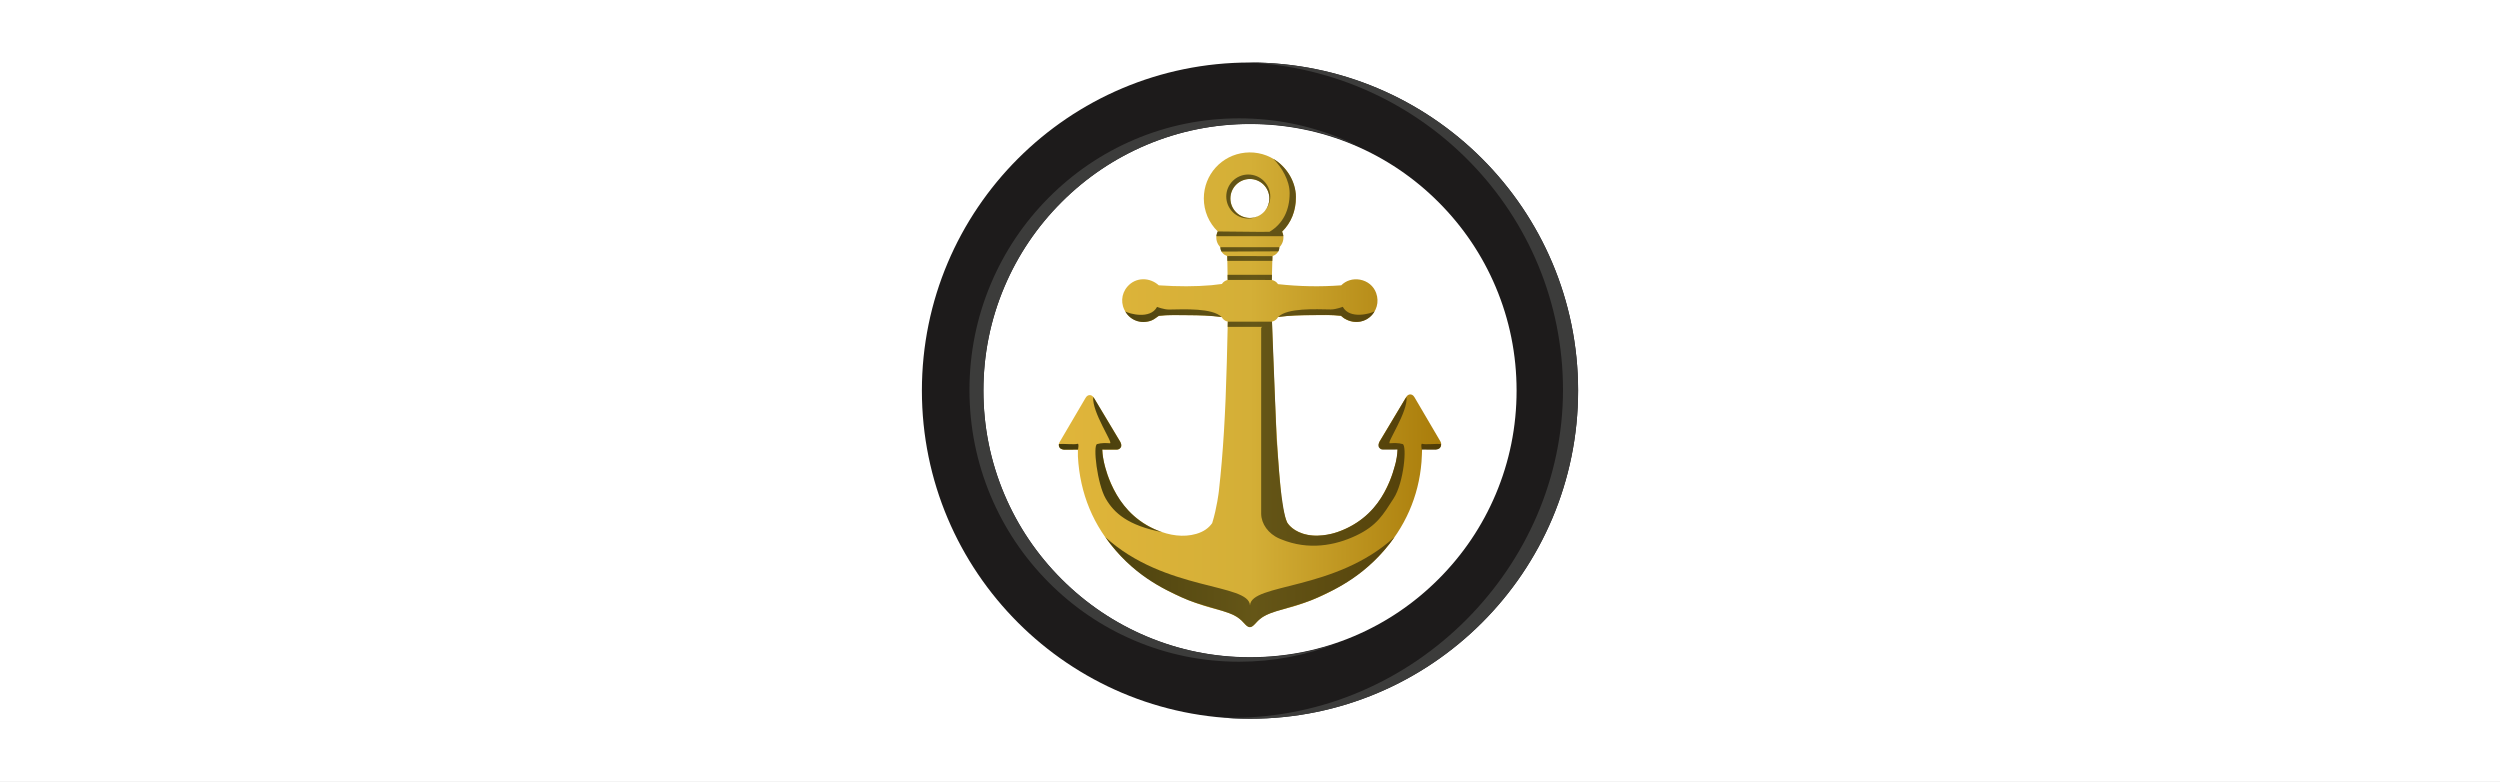
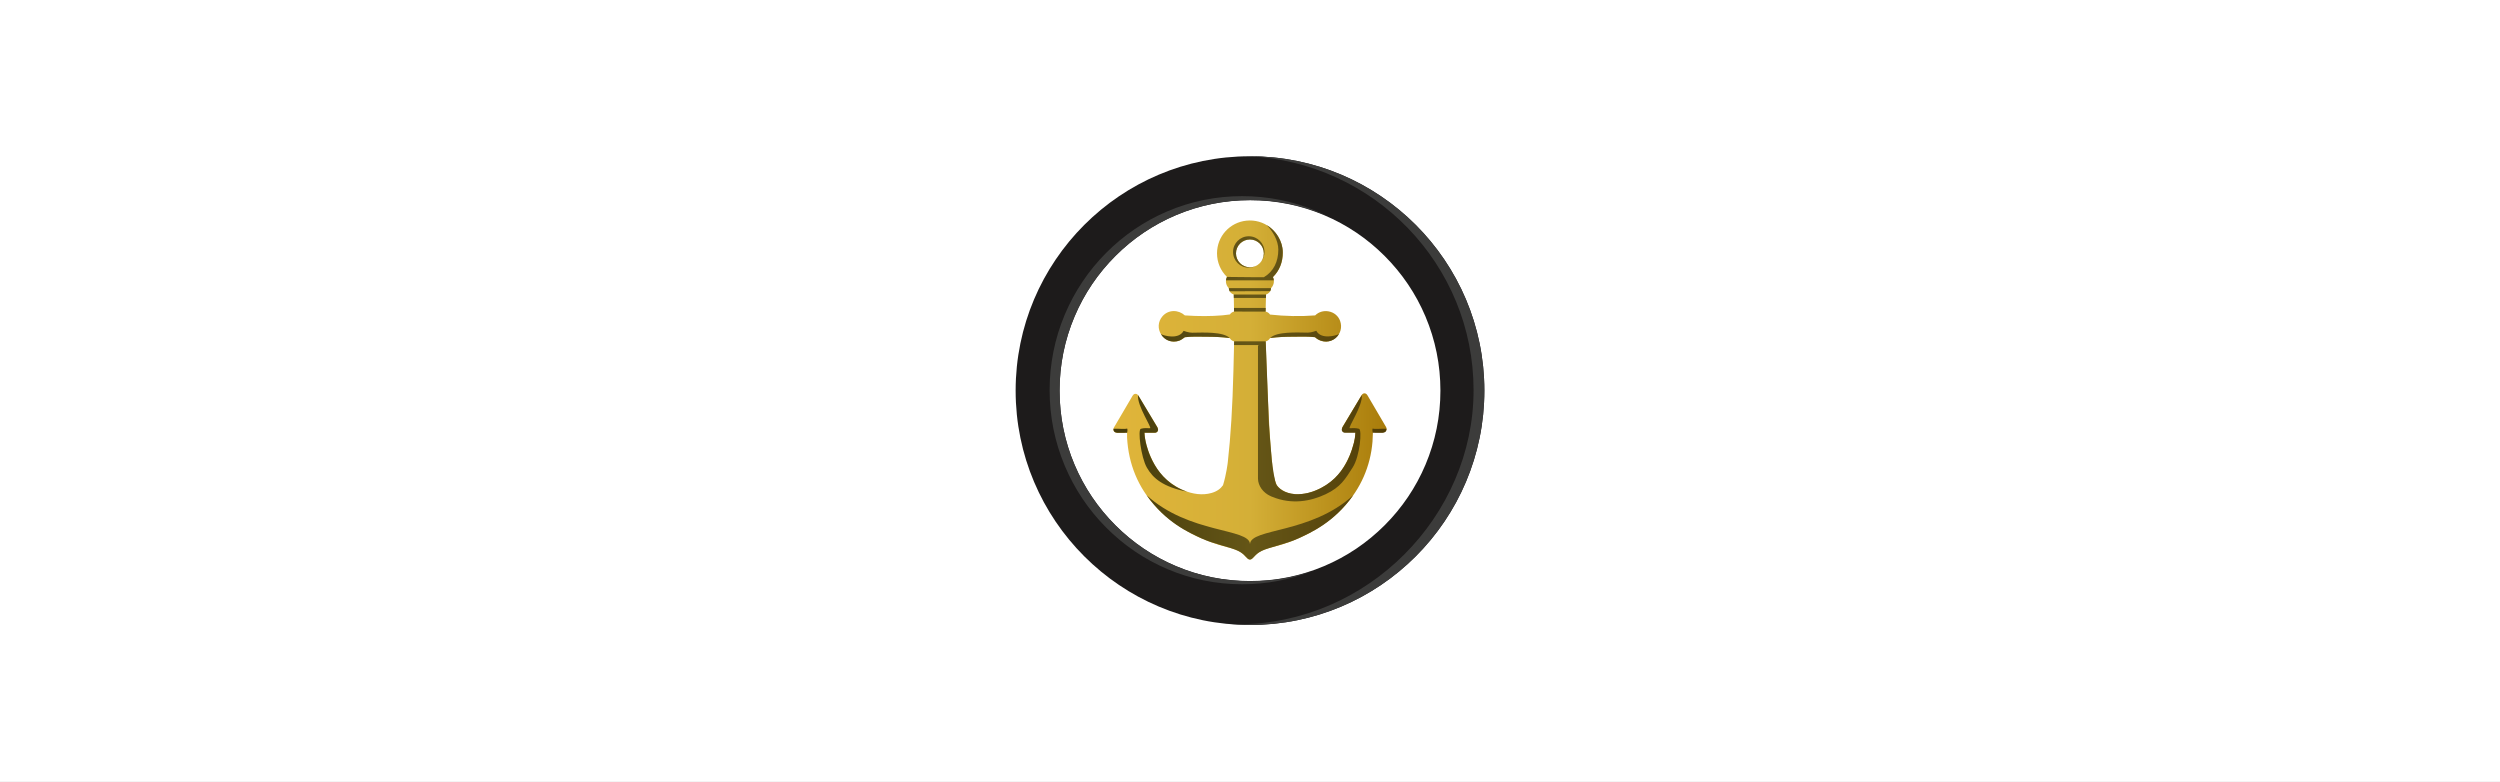
<svg xmlns="http://www.w3.org/2000/svg" width="1600" height="500" viewBox="0 0 1600 500">
  <rect width="1600" height="500" fill="#ffffff" />
-   <svg x="590.0" y="40.0" width="420" height="420" viewBox="0 0 960 960.05">
+   <svg x="650.0" y="100.0" width="300" height="300" viewBox="0 0 960 960.05">
    <defs>
      <style>
      .cls-1 {
        fill: #1d1b1b;
      }

      .cls-2 {
        fill: url(#Unbenannter_Verlauf_3);
      }

      .cls-3 {
        fill: #3c3c3b;
      }

      .cls-4 {
        fill: url(#Unbenannter_Verlauf_141);
      }
    </style>
      <linearGradient id="Unbenannter_Verlauf_3" data-name="Unbenannter Verlauf 3" x1="200.28" y1="478.78" x2="759.72" y2="478.78" gradientUnits="userSpaceOnUse">
        <stop offset="0" stop-color="#e0b53a" />
        <stop offset=".5" stop-color="#d4af37" />
        <stop offset="1" stop-color="#a97c0a" />
      </linearGradient>
      <linearGradient id="Unbenannter_Verlauf_141" data-name="Unbenannter Verlauf 141" x1="200.32" y1="483.48" x2="759.35" y2="483.48" gradientUnits="userSpaceOnUse">
        <stop offset="0" stop-color="#453b0b" />
        <stop offset=".51" stop-color="#655617" />
        <stop offset="1" stop-color="#513d07" />
      </linearGradient>
    </defs>
    <g id="logo_2.0">
      <g id="rahmen_dunkel">
        <path class="cls-1" d="M480,90.02c52.69,0,103.75,10.3,151.78,30.61,46.43,19.64,88.15,47.77,123.99,83.62s63.98,77.56,83.62,123.99c20.31,48.02,30.61,99.09,30.61,151.78s-10.3,103.75-30.61,151.78c-19.64,46.43-47.77,88.15-83.62,123.99-35.85,35.85-77.56,63.98-123.99,83.62-48.02,20.31-99.09,30.61-151.78,30.61s-103.75-10.3-151.78-30.61c-46.43-19.64-88.15-47.77-123.99-83.62-35.85-35.85-63.98-77.56-83.62-123.99-20.31-48.02-30.61-99.09-30.61-151.78s10.3-103.75,30.61-151.78c19.64-46.43,47.77-88.15,83.62-123.99,35.85-35.85,77.56-63.98,123.99-83.62,48.02-20.31,99.09-30.61,151.78-30.61M480,.02C214.9.02,0,214.93,0,480.02s214.9,480,480,480,480-214.9,480-480S745.1.02,480,.02h0Z" />
      </g>
      <g id="rahmen_schattierung">
        <path class="cls-3" d="M204.56,204.08c35.93-35.86,77.77-64,124.33-83.66,48.19-20.34,99.41-30.65,152.24-30.65s104.04,10.31,152.24,30.65c2.1.89,4.18,1.79,6.25,2.71-7.27-3.65-14.67-7.07-22.18-10.27-48.56-20.68-100.17-31.16-153.39-31.16s-104.82,10.48-153.39,31.16c-46.95,19.99-89.13,48.63-125.38,85.12-36.27,36.51-64.74,79.02-84.63,126.35-20.59,49.01-31.04,101.1-31.04,154.83s10.45,105.81,31.04,154.83c19.89,47.33,48.36,89.84,84.63,126.35,36.24,36.49,78.42,65.13,125.38,85.12,48.56,20.68,100.17,31.16,153.39,31.16,49.49,0,97.58-9.06,143.12-26.96-40.41,13.74-82.68,20.68-126.03,20.68-52.83,0-104.04-10.31-152.24-30.65-46.57-19.66-88.4-47.8-124.33-83.66-35.94-35.85-64.15-77.6-83.85-124.06-20.38-48.09-30.72-99.19-30.72-151.9s10.33-103.81,30.72-151.9c19.7-46.46,47.91-88.21,83.85-124.06ZM204.56,204.08c35.93-35.86,77.77-64,124.33-83.66,48.19-20.34,99.41-30.65,152.24-30.65s104.04,10.31,152.24,30.65c2.1.89,4.18,1.79,6.25,2.71-7.27-3.65-14.67-7.07-22.18-10.27-48.56-20.68-100.17-31.16-153.39-31.16s-104.82,10.48-153.39,31.16c-46.95,19.99-89.13,48.63-125.38,85.12-36.27,36.51-64.74,79.02-84.63,126.35-20.59,49.01-31.04,101.1-31.04,154.83s10.45,105.81,31.04,154.83c19.89,47.33,48.36,89.84,84.63,126.35,36.24,36.49,78.42,65.13,125.38,85.12,48.56,20.68,100.17,31.16,153.39,31.16,49.49,0,97.58-9.06,143.12-26.96-40.41,13.74-82.68,20.68-126.03,20.68-52.83,0-104.04-10.31-152.24-30.65-46.57-19.66-88.4-47.8-124.33-83.66-35.94-35.85-64.15-77.6-83.85-124.06-20.38-48.09-30.72-99.19-30.72-151.9s10.33-103.81,30.72-151.9c19.7-46.46,47.91-88.21,83.85-124.06Z" />
        <path class="cls-3" d="M479.98,0c-1.11,0-2.23,0-3.34.02,256.72,11.59,461.26,221.62,461.26,479.02s-216.55,479.53-483.66,479.53c-5.1,0-10.18-.08-15.24-.25,13.5,1.15,27.17,1.73,40.98,1.73,265.11,0,480.02-214.91,480.02-480.02S745.09,0,479.98,0Z" />
      </g>
      <path class="cls-2" d="M758.69,554.59l-38-64.76c-1.96-3.49-4.43-4.24-6.17-4.26h-.05c-1.74,0-4.21.74-6.17,4.14l-38.73,64.64-.16.29c-1.52,2.99-1.59,5.59-.19,7.74.95,1.46,2.94,3.17,7,2.97l19.9-.08c-.02.41-.03.8-.05,1.18-1.27,27.18-17.77,66.43-36.77,87.49-12.51,13.86-31.34,26.09-50.38,32.69-21.32,7.4-41.71,7.52-57.43.33-7.66-3.5-13.05-8.15-16.94-13.68-8.36-19.42-9.06-43.39-9.06-43.39-.15-1.4-.3-2.81-.46-4.22-6.83-61.56-11.8-212.35-12.86-246.55,2.59-.61,5.26-1.9,7.49-4.58.61-.73,1.07-1.44,1.42-2.09,16.32-2.57,34.77-2.7,51.12-2.81,1.97-.01,3.95-.03,5.95-.06,11.69-.12,23.77-.25,35.09,1.1.23.09.94.71,1.41,1.12.84.73,1.89,1.65,3.25,2.53,11.62,7.55,26.02,6.98,36.68-1.46,10.77-8.53,14.69-22.51,9.98-35.62-3.69-10.27-12.57-17.59-23.74-19.58-10.31-1.83-20.35,1.26-27.36,8.3-30.37,2.31-61.44,1.73-92.46-1.72-2.32-3.63-5.77-5.32-9.07-6.1l.9-34.92c4.75-1.6,8.81-5.18,9.88-10.57.15-.76.24-1.63.29-2.5.43-.4.83-.81,1.16-1.2,5.13-6.09,6.2-14.48,2.78-21.46,12.75-12.56,20.21-30.33,20.21-48.63,0-16.94-6.32-33.14-17.79-45.59-11.32-12.29-26.66-19.9-43.24-21.44-.21-.03-.42-.05-.63-.06-4.05-.35-8.27-.32-12.44.1-34.55,3.43-60.6,32.23-60.6,67,0,18.34,7.37,35.64,20.39,48.29l-.03.06c-3.59,7.06-2.54,15.59,2.64,21.72.33.4.74.81,1.17,1.22.05.86.14,1.73.29,2.49,1.06,5.38,5.08,8.96,9.82,10.56l.59,34.87c-3.01.79-6.2,2.46-8.5,5.92-2.62.24-5.19.58-7.7.92-2.61.35-5.08.68-7.53.89-23.48,2.01-48.7,2.06-77,.16-6.47-5.83-14.8-9.05-23.2-8.89-8.75.16-16.79,3.94-22.63,10.64-9.58,10.95-10.37,26.38-1.97,38.4,8.43,12.05,23.36,16.58,37.16,11.26,3.02-1.17,5.4-2.99,7.5-4.59,1-.77,2.5-1.91,3.14-2.15,10.95-1.32,22.72-1.19,34.11-1.07,2.09.02,4.16.04,6.2.06,16.55.11,35.23.23,51.66,2.81.35.65.81,1.35,1.42,2.08,2.24,2.7,4.93,3.99,7.54,4.6-.32,13.56-1.03,43.62-1.43,59.37-1.98,76.06-5.52,133.79-11.48,187.17l-.21,1.93s-2.81,24.22-9.7,46.23c-4.99,7.11-12.33,12.6-23.46,15.8-37.32,10.74-81.47-12.3-104.11-39.44l-5.84-7.46c-15.31-22.67-26.3-52.91-27.35-75.3-.02-.37-.03-.77-.05-1.17l19.9.08c4.06.2,6.05-1.51,7-2.97,1.4-2.15,1.34-4.76-.19-7.74l-38.84-64.85c-2.02-3.5-4.51-4.22-6.27-4.21-1.73.02-4.2.77-6.15,4.26l-37.86,64.49-.14.26c-1.65,3.26-1.03,5.67-.22,7.13,1.22,2.19,3.48,3.45,6.72,3.73l.23.02,20.16-.18v9.87s.01.26.01.26c2.94,54.23,22.56,101.58,58.32,140.73,32.49,35.57,77.75,62.9,130.9,79.04,3.83,1.16,7.9,2.23,11.83,3.27,13.17,3.47,26.79,7.05,36.43,15.1,1.41,1.18,2.73,2.64,4.13,4.18,1.74,1.92,3.54,3.91,5.71,5.59,1.46,1.15,2.9,1.72,4.33,1.72s2.88-.58,4.28-1.75c2.19-1.69,3.96-3.67,5.68-5.58,1.39-1.54,2.7-3,4.09-4.15,10-8.29,24.56-12.1,38.64-15.8,4.94-1.29,9.6-2.52,14.11-3.93,50.18-15.76,93.51-42.22,125.32-76.52,34.53-37.24,54.89-83.55,58.88-133.93.43-5.43.74-14.76.87-19.08l20.23.18.23-.02c3.24-.28,5.5-1.53,6.72-3.72.81-1.45,1.43-3.87-.22-7.13ZM479.81,170.34c15.74,0,28.54,12.8,28.54,28.53s-12.8,28.54-28.54,28.54-28.54-12.8-28.54-28.54,12.8-28.53,28.54-28.53Z" />
      <path id="schattierung" class="cls-4" d="M512.16,379.1l-64.64.02-.18,7.59h65.07l-.25-7.61ZM574.72,692.18c.63.02,1.12.03,1.46.04-.49,0-.98-.01-1.46-.04ZM509.67,196.05c0-17.77-14.42-32.18-32.2-32.18s-32.19,14.41-32.19,32.18,14.41,32.19,32.19,32.19c5.73,0,11.1-1.49,15.76-4.11-3.99,2.13-8.56,3.34-13.4,3.34-15.74,0-28.51-12.76-28.51-28.51s12.77-28.51,28.51-28.51,28.51,12.76,28.51,28.51c0,6.89-2.44,13.2-6.51,18.14,4.89-5.65,7.84-13,7.84-21.05ZM514.16,140.94c12.24,12.19,23.84,31.61,23.84,50.25,0,24.67-9.67,44.75-29.46,56.47l18.3-.16c13.83-13.73,20.27-30.52,20.27-51.19,0-22.73-14.61-44.54-32.95-55.37ZM526.94,247.5h-.1l-18.3.16-14.05.12-61.63-.62c-1.14,2.09-1.97,5.28-2.05,6.95h98.02c-.05-1.54-.86-4.62-1.89-6.61ZM615.74,357.41s-10.21,3.97-17.59,3.86c-21.88-.32-63.64-2.57-76.95,11.02,17.27-2.28,30.98-2.68,48.92-2.8,13.67-.08,29.31-.67,43.05,1,3.22,3.14,6.2,4.99,11.3,7,15.46,5.47,30.71-.78,37.78-13.51-5.26,3.33-36.48,12.26-46.51-6.57ZM759.25,558.12c-6.88-.61-23.29,1.15-27.27-.28-2.57-1.14-.7,8.47-.7,8.47,0,0,17.27.04,20.13.12.85.01,5.25-.63,6.83-3.08,1.57-2.45,1.01-5.23,1.01-5.23ZM480,794.35l-.34,31.66h0s.05.01.05.01c.04,0,.08,0,.12-.01.04.01.08.01.12.01.01,0,.03,0,.05-.01,6.57-.3,8.67-10.33,23.84-17.76,15.43-7.56,50.18-13.87,75.61-25.77,25.43-11.91,72.32-32.02,111.89-88.15-86.79,79.31-210.03,67.14-211.34,100.02ZM361.61,361.41c-7.38.11-17.59-3.85-17.59-3.85-10.03,18.82-41.25,9.89-46.51,6.56,7.07,12.73,22.32,18.98,37.78,13.51,5.11-2.01,7.46-4.61,11.31-6.99,13.73-1.67,29.38-1.09,43.05-1,17.93.12,31.65.52,48.92,2.8-13.32-13.59-55.08-11.35-76.96-11.03ZM447.2,310.63l.13,7.46,64.61.06.18-7.52h-64.92ZM266.53,585.58c-2.53-10.56-2.65-19.34-2.65-19.34l19.9.08c2.39.18,5.05-.2,7-2.97,1.94-2.77.42-6.27-.6-8.42l-34.4-57.42c-.53-.93-4.66-7.9-5.09-8.28-2.43,21.9,29.9,68.18,24.4,67.81-5.49-.37-12.31-.7-18.74,1.16-6.44,1.85.2,58.24,12.5,79.62,12.29,21.38,32.72,39.49,82.61,49.23-67.24-22.25-82.4-90.91-84.93-101.47ZM227.68,557.84c-3.97,1.43-20.39-.33-27.26.28,0,0-.57,2.78,1.01,5.23,1.57,2.45,5.98,3.09,6.82,3.08,2.86-.08,20.14-.12,20.14-.12,0,0,1.86-9.61-.71-8.47ZM268.33,694.33c39.56,56.13,86.46,76.24,111.89,88.15,25.43,11.9,60.18,18.21,75.61,25.77,15.17,7.43,17.27,17.46,23.83,17.76.02.01.04.01.05.01.04,0,.08,0,.12-.01.04.01.08.01.12.01h.05v-31.67c-1.31-32.88-124.89-20.71-211.67-100.02ZM446.74,283.21l.12,6.99h65.8l.18-6.97-66.1-.02ZM436.63,270.17c-.03,1.83.84,5.24,1.74,6.42l83.07-.34c1.1-1.92,1.49-4.23,1.56-6.09h-86.37ZM576.54,692.23c.12,0,.18,0,.18,0h.29c-.15,0-.31,0-.47,0ZM703.32,558.2c-6.44-1.86-13.25-1.53-18.75-1.16s26.84-45.91,24.41-67.81c-.44.38-4.57,7.35-5.1,8.28l-34.39,57.42c-1.03,2.15-2.55,5.65-.6,8.42,1.94,2.77,4.61,3.15,7,2.97l19.89-.08s-.12,8.78-2.64,19.34c-3.05,9.16-14.64,73.34-79.2,99.14-1.97.79-4,1.54-6.08,2.26.09-.02.18-.04.28-.06-2.96,1.01-6.19,1.97-9.5,2.72-9.16,2.06-16.64,2.5-20,2.58-1.45.11-2.77.05-4.3-.05h-.05c-.73-.03-1.45-.08-2.17-.13-22.53-1.65-34.17-12.89-37.76-19.07-3.97-6.82-8.04-35.04-9.82-51.78-1.77-16.75-5.71-71.58-5.71-71.58l-6.67-170.51.17,5.32c.05,1.25-.96,2.29-2.21,2.29h-11.55c-1.23,0-2.22.99-2.22,2.22v271.49c.29,14.43,10.22,28.92,26.51,35.99.78.41,1.62.77,2.51,1.06-.38-.16-.76-.32-1.14-.48,1.49.6,2.29.85,1.19.49,40.28,16.57,79.17,9.05,109.47-5.24,31.13-14.67,40.08-31.12,55.26-54.59,15.18-23.46,19.6-77.6,13.17-79.45Z" />
    </g>
  </svg>
</svg>
